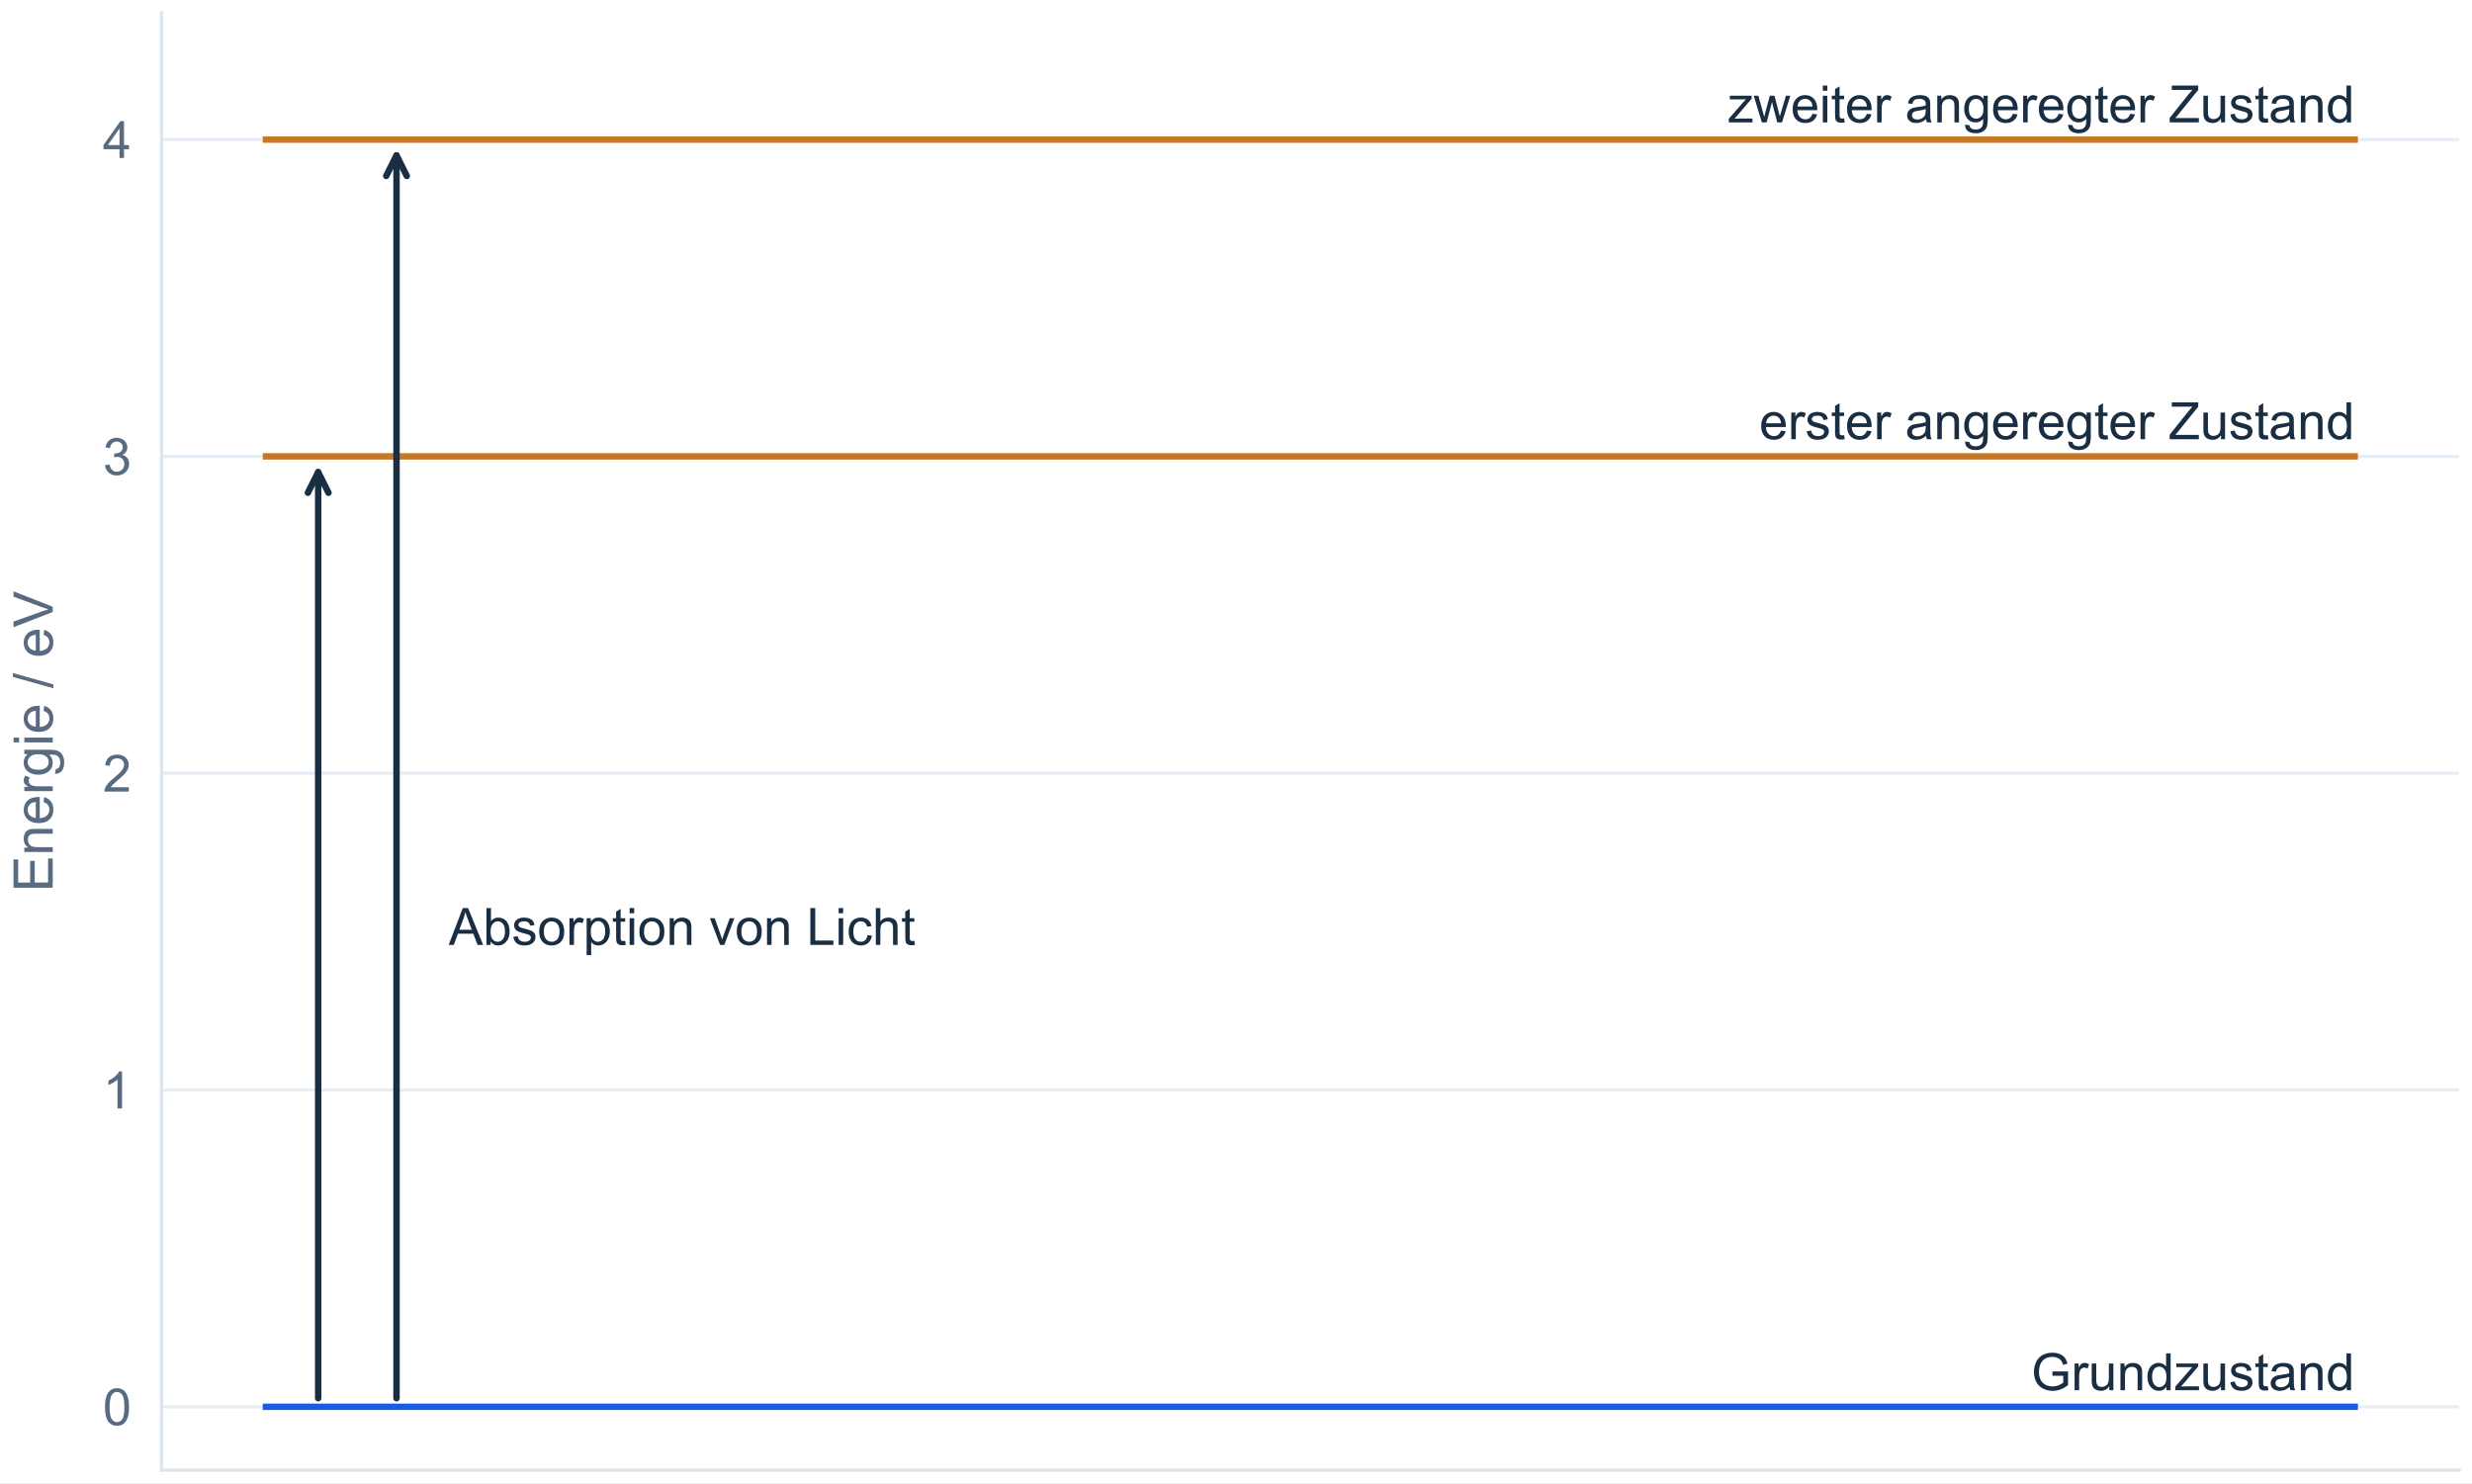
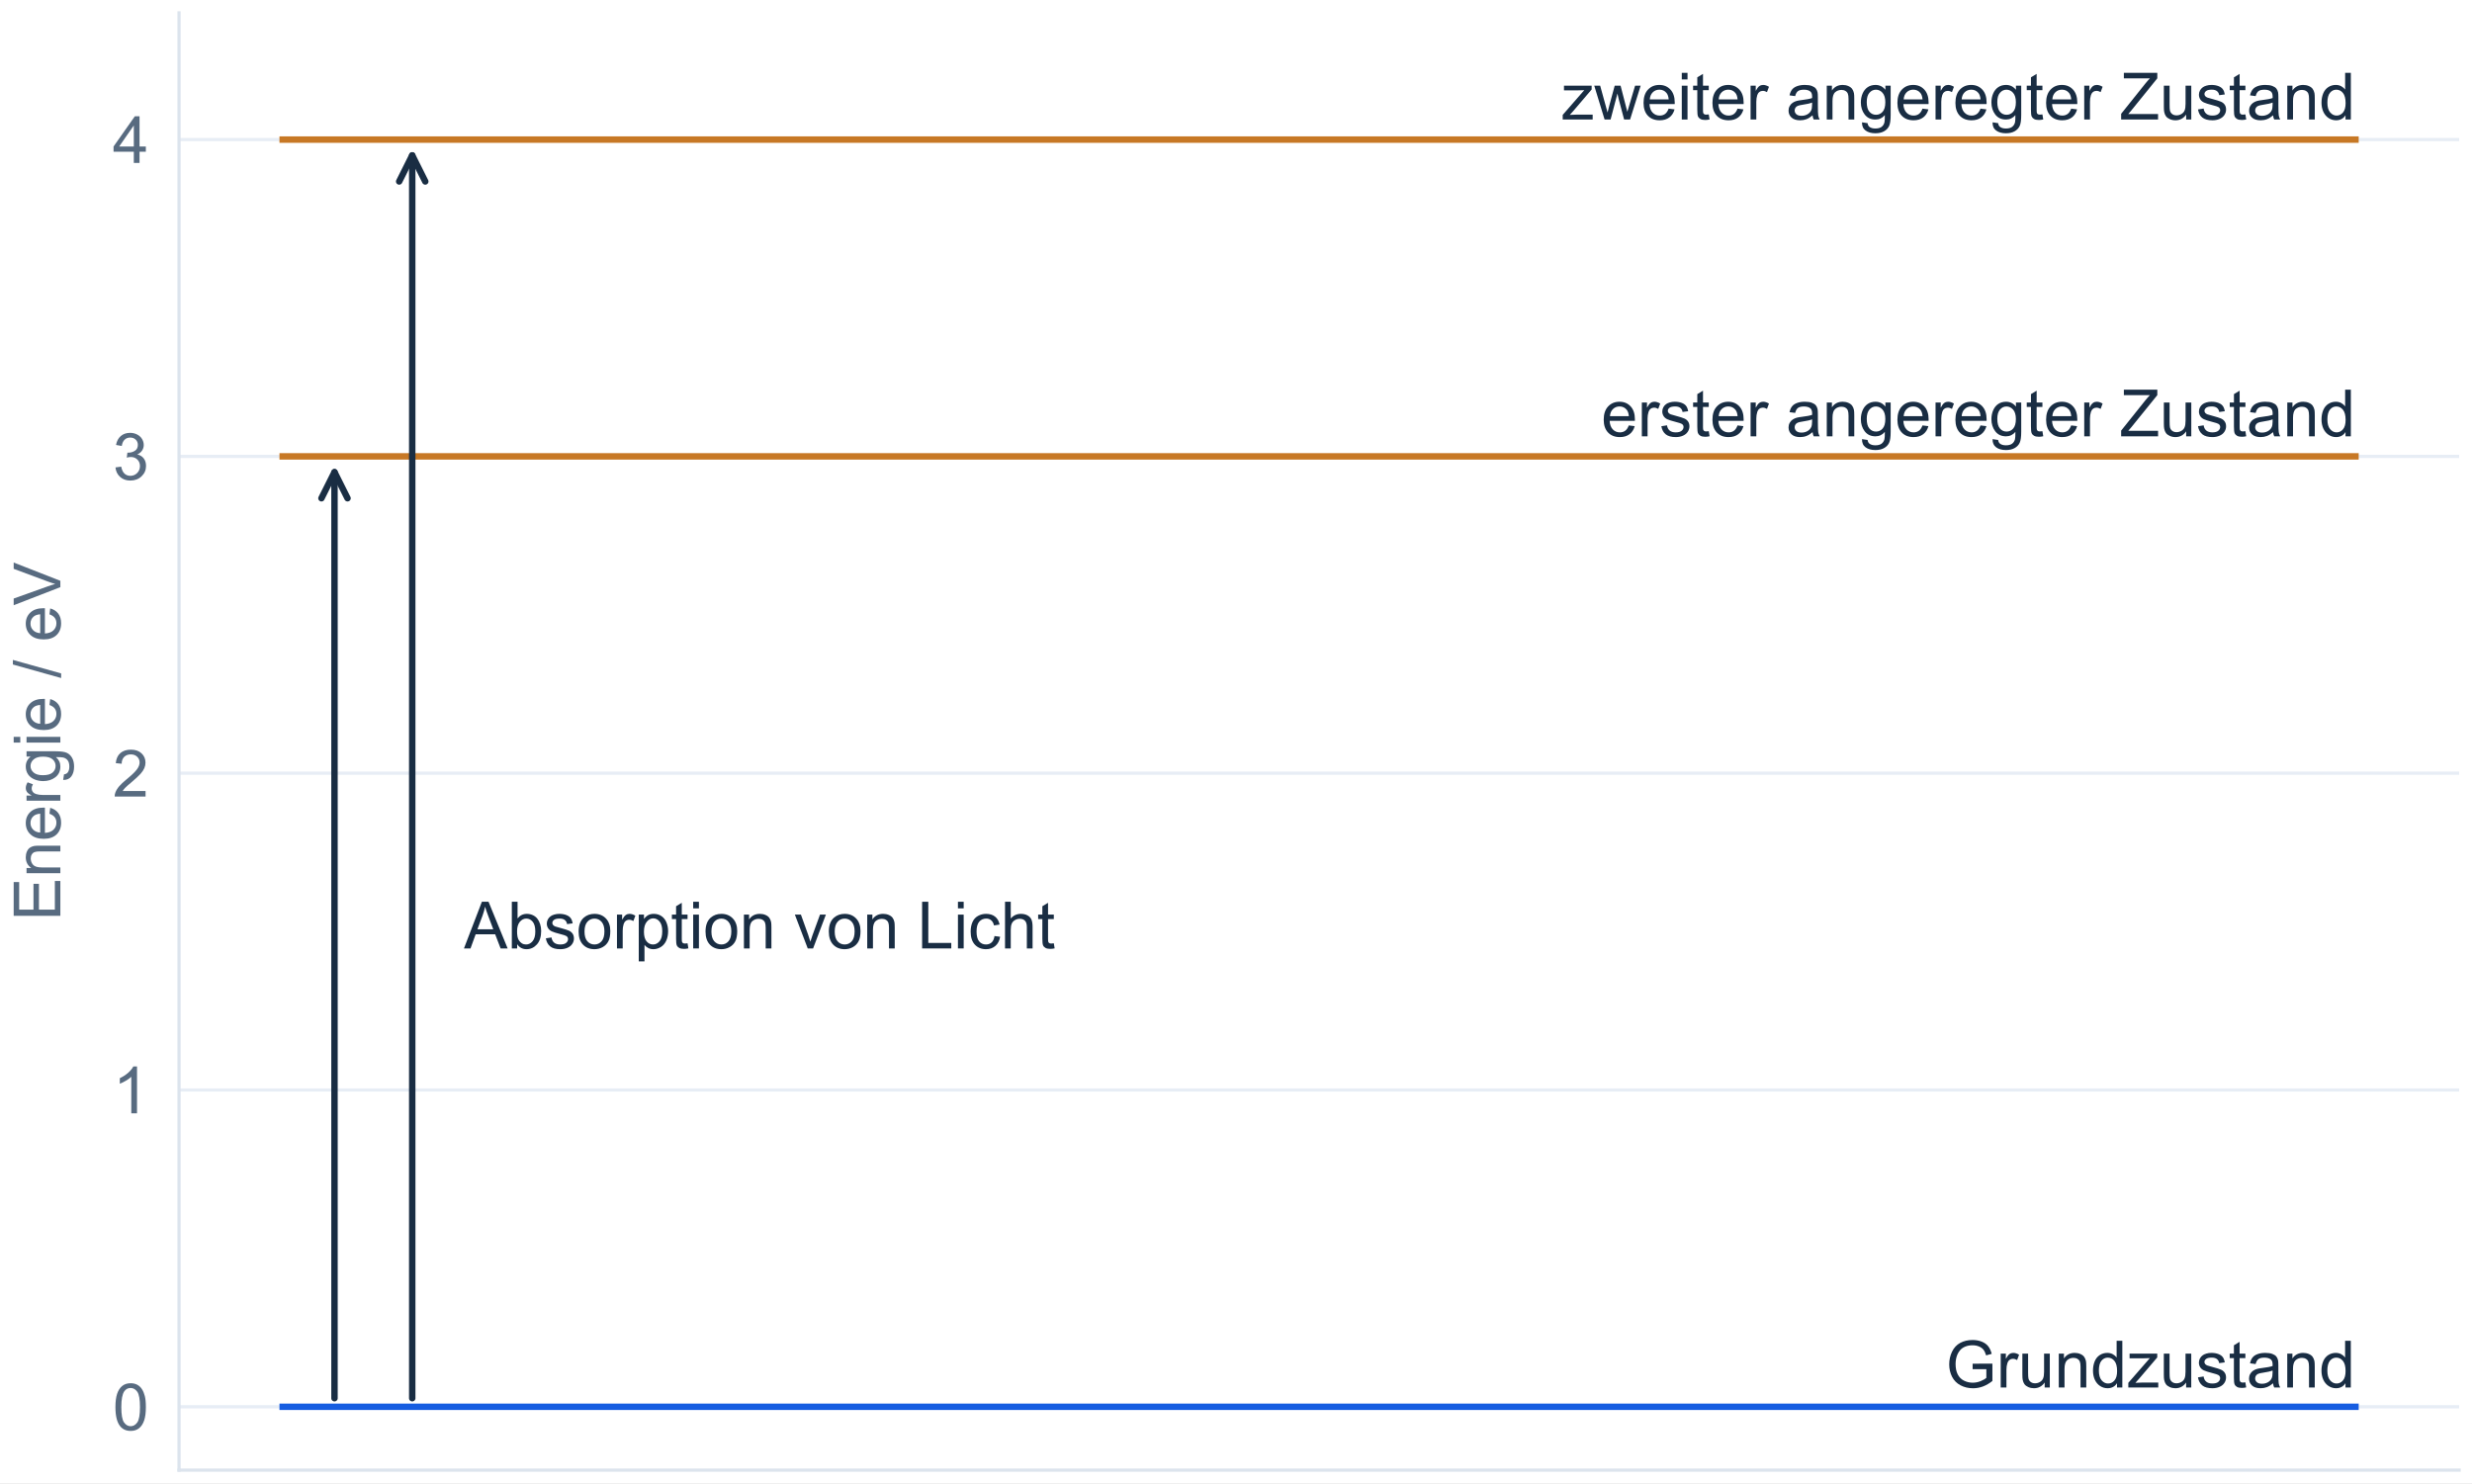
<svg xmlns="http://www.w3.org/2000/svg" xmlns:xlink="http://www.w3.org/1999/xlink" width="576pt" height="345.6pt" viewBox="0 0 576 345.6" version="1.1">
  <defs>
    <style type="text/css">*{stroke-linejoin: round; stroke-linecap: butt}</style>
  </defs>
  <g id="figure_1">
    <g id="patch_1">
      <path d="M 0 345.6  L 576 345.6  L 576 0  L 0 0  z " style="fill: #ffffff" />
    </g>
    <g id="axes_1">
      <g id="patch_2">
-         <path d="M 37.638 342.6  L 573 342.6  L 573 3  L 37.638 3  z " style="fill: #ffffff" />
+         <path d="M 41.717 342.6  L 573 342.6  L 573 3  L 41.717 3  z " style="fill: #ffffff" />
      </g>
      <g id="matplotlib.axis_1" />
      <g id="matplotlib.axis_2">
        <g id="ytick_1">
          <g id="line2d_1">
-             <path d="M 37.638 327.835  L 573 327.835  " clip-path="url(#pd93b054cde)" style="fill: none; stroke: #e7edf5; stroke-width: 0.75; stroke-linecap: square" />
+             <path d="M 41.717 327.835  L 573 327.835  " clip-path="url(#p097ab1eb0e)" style="fill: none; stroke: #e7edf5; stroke-width: 0.75; stroke-linecap: square" />
          </g>
          <g id="line2d_2" />
          <g id="text_1">
-             <g style="fill: #586b80" transform="translate(23.96532 332.1293) scale(0.12 -0.12)">
+             <g style="fill: #586b80" transform="translate(26.26449 333.2745) scale(0.152 -0.152)">
              <defs>
                <path id="ArialMT-30" d="M 266 2259  Q 266 3072 433 3567  Q 600 4063 929 4331  Q 1259 4600 1759 4600  Q 2128 4600 2406 4451  Q 2684 4303 2865 4023  Q 3047 3744 3150 3342  Q 3253 2941 3253 2259  Q 3253 1453 3087 958  Q 2922 463 2592 192  Q 2263 -78 1759 -78  Q 1097 -78 719 397  Q 266 969 266 2259  z M 844 2259  Q 844 1131 1108 757  Q 1372 384 1759 384  Q 2147 384 2411 759  Q 2675 1134 2675 2259  Q 2675 3391 2411 3762  Q 2147 4134 1753 4134  Q 1366 4134 1134 3806  Q 844 3388 844 2259  z " transform="scale(0.015625)" />
              </defs>
              <use xlink:href="#ArialMT-30" />
            </g>
          </g>
        </g>
        <g id="ytick_2">
          <g id="line2d_3">
-             <path d="M 37.638 254.009  L 573 254.009  " clip-path="url(#pd93b054cde)" style="fill: none; stroke: #e7edf5; stroke-width: 0.75; stroke-linecap: square" />
+             <path d="M 41.717 254.009  L 573 254.009  " clip-path="url(#p097ab1eb0e)" style="fill: none; stroke: #e7edf5; stroke-width: 0.75; stroke-linecap: square" />
          </g>
          <g id="line2d_4" />
          <g id="text_2">
-             <g style="fill: #586b80" transform="translate(23.96532 258.3033) scale(0.12 -0.12)">
+             <g style="fill: #586b80" transform="translate(26.26449 259.4485) scale(0.152 -0.152)">
              <defs>
                <path id="ArialMT-31" d="M 2384 0  L 1822 0  L 1822 3584  Q 1619 3391 1289 3197  Q 959 3003 697 2906  L 697 3450  Q 1169 3672 1522 3987  Q 1875 4303 2022 4600  L 2384 4600  L 2384 0  z " transform="scale(0.015625)" />
              </defs>
              <use xlink:href="#ArialMT-31" />
            </g>
          </g>
        </g>
        <g id="ytick_3">
          <g id="line2d_5">
-             <path d="M 37.638 180.183  L 573 180.183  " clip-path="url(#pd93b054cde)" style="fill: none; stroke: #e7edf5; stroke-width: 0.75; stroke-linecap: square" />
+             <path d="M 41.717 180.183  L 573 180.183  " clip-path="url(#p097ab1eb0e)" style="fill: none; stroke: #e7edf5; stroke-width: 0.75; stroke-linecap: square" />
          </g>
          <g id="line2d_6" />
          <g id="text_3">
-             <g style="fill: #586b80" transform="translate(23.96532 184.4773) scale(0.12 -0.12)">
+             <g style="fill: #586b80" transform="translate(26.26449 185.6225) scale(0.152 -0.152)">
              <defs>
                <path id="ArialMT-32" d="M 3222 541  L 3222 0  L 194 0  Q 188 203 259 391  Q 375 700 629 1000  Q 884 1300 1366 1694  Q 2113 2306 2375 2664  Q 2638 3022 2638 3341  Q 2638 3675 2398 3904  Q 2159 4134 1775 4134  Q 1369 4134 1125 3890  Q 881 3647 878 3216  L 300 3275  Q 359 3922 746 4261  Q 1134 4600 1788 4600  Q 2447 4600 2831 4234  Q 3216 3869 3216 3328  Q 3216 3053 3103 2787  Q 2991 2522 2730 2228  Q 2469 1934 1863 1422  Q 1356 997 1212 845  Q 1069 694 975 541  L 3222 541  z " transform="scale(0.015625)" />
              </defs>
              <use xlink:href="#ArialMT-32" />
            </g>
          </g>
        </g>
        <g id="ytick_4">
          <g id="line2d_7">
-             <path d="M 37.638 106.357  L 573 106.357  " clip-path="url(#pd93b054cde)" style="fill: none; stroke: #e7edf5; stroke-width: 0.75; stroke-linecap: square" />
+             <path d="M 41.717 106.357  L 573 106.357  " clip-path="url(#p097ab1eb0e)" style="fill: none; stroke: #e7edf5; stroke-width: 0.75; stroke-linecap: square" />
          </g>
          <g id="line2d_8" />
          <g id="text_4">
-             <g style="fill: #586b80" transform="translate(23.96532 110.6513) scale(0.12 -0.12)">
+             <g style="fill: #586b80" transform="translate(26.26449 111.7966) scale(0.152 -0.152)">
              <defs>
                <path id="ArialMT-33" d="M 269 1209  L 831 1284  Q 928 806 1161 595  Q 1394 384 1728 384  Q 2125 384 2398 659  Q 2672 934 2672 1341  Q 2672 1728 2419 1979  Q 2166 2231 1775 2231  Q 1616 2231 1378 2169  L 1441 2663  Q 1497 2656 1531 2656  Q 1891 2656 2178 2843  Q 2466 3031 2466 3422  Q 2466 3731 2256 3934  Q 2047 4138 1716 4138  Q 1388 4138 1169 3931  Q 950 3725 888 3313  L 325 3413  Q 428 3978 793 4289  Q 1159 4600 1703 4600  Q 2078 4600 2393 4439  Q 2709 4278 2876 4000  Q 3044 3722 3044 3409  Q 3044 3113 2884 2869  Q 2725 2625 2413 2481  Q 2819 2388 3044 2092  Q 3269 1797 3269 1353  Q 3269 753 2831 336  Q 2394 -81 1725 -81  Q 1122 -81 723 278  Q 325 638 269 1209  z " transform="scale(0.015625)" />
              </defs>
              <use xlink:href="#ArialMT-33" />
            </g>
          </g>
        </g>
        <g id="ytick_5">
          <g id="line2d_9">
-             <path d="M 37.638 32.531  L 573 32.531  " clip-path="url(#pd93b054cde)" style="fill: none; stroke: #e7edf5; stroke-width: 0.75; stroke-linecap: square" />
+             <path d="M 41.717 32.531  L 573 32.531  " clip-path="url(#p097ab1eb0e)" style="fill: none; stroke: #e7edf5; stroke-width: 0.75; stroke-linecap: square" />
          </g>
          <g id="line2d_10" />
          <g id="text_5">
-             <g style="fill: #586b80" transform="translate(23.96532 36.82532) scale(0.12 -0.12)">
+             <g style="fill: #586b80" transform="translate(26.26449 37.97057) scale(0.152 -0.152)">
              <defs>
                <path id="ArialMT-34" d="M 2069 0  L 2069 1097  L 81 1097  L 81 1613  L 2172 4581  L 2631 4581  L 2631 1613  L 3250 1613  L 3250 1097  L 2631 1097  L 2631 0  L 2069 0  z M 2069 1613  L 2069 3678  L 634 1613  L 2069 1613  z " transform="scale(0.015625)" />
              </defs>
              <use xlink:href="#ArialMT-34" />
            </g>
          </g>
        </g>
        <g id="text_6">
-           <g style="fill: #586b80" transform="translate(12.28184 207.8824) rotate(-90) scale(0.1275 -0.1275)">
+           <g style="fill: #586b80" transform="translate(14.06536 214.6238) rotate(-90) scale(0.152 -0.152)">
            <defs>
              <path id="ArialMT-45" d="M 506 0  L 506 4581  L 3819 4581  L 3819 4041  L 1113 4041  L 1113 2638  L 3647 2638  L 3647 2100  L 1113 2100  L 1113 541  L 3925 541  L 3925 0  L 506 0  z " transform="scale(0.015625)" />
              <path id="ArialMT-6e" d="M 422 0  L 422 3319  L 928 3319  L 928 2847  Q 1294 3394 1984 3394  Q 2284 3394 2536 3286  Q 2788 3178 2913 3003  Q 3038 2828 3088 2588  Q 3119 2431 3119 2041  L 3119 0  L 2556 0  L 2556 2019  Q 2556 2363 2490 2533  Q 2425 2703 2258 2804  Q 2091 2906 1866 2906  Q 1506 2906 1245 2678  Q 984 2450 984 1813  L 984 0  L 422 0  z " transform="scale(0.015625)" />
              <path id="ArialMT-65" d="M 2694 1069  L 3275 997  Q 3138 488 2766 206  Q 2394 -75 1816 -75  Q 1088 -75 661 373  Q 234 822 234 1631  Q 234 2469 665 2931  Q 1097 3394 1784 3394  Q 2450 3394 2872 2941  Q 3294 2488 3294 1666  Q 3294 1616 3291 1516  L 816 1516  Q 847 969 1125 678  Q 1403 388 1819 388  Q 2128 388 2347 550  Q 2566 713 2694 1069  z M 847 1978  L 2700 1978  Q 2663 2397 2488 2606  Q 2219 2931 1791 2931  Q 1403 2931 1139 2672  Q 875 2413 847 1978  z " transform="scale(0.015625)" />
              <path id="ArialMT-72" d="M 416 0  L 416 3319  L 922 3319  L 922 2816  Q 1116 3169 1280 3281  Q 1444 3394 1641 3394  Q 1925 3394 2219 3213  L 2025 2691  Q 1819 2813 1613 2813  Q 1428 2813 1281 2702  Q 1134 2591 1072 2394  Q 978 2094 978 1738  L 978 0  L 416 0  z " transform="scale(0.015625)" />
              <path id="ArialMT-67" d="M 319 -275  L 866 -356  Q 900 -609 1056 -725  Q 1266 -881 1628 -881  Q 2019 -881 2231 -725  Q 2444 -569 2519 -288  Q 2563 -116 2559 434  Q 2191 0 1641 0  Q 956 0 581 494  Q 206 988 206 1678  Q 206 2153 378 2554  Q 550 2956 876 3175  Q 1203 3394 1644 3394  Q 2231 3394 2613 2919  L 2613 3319  L 3131 3319  L 3131 450  Q 3131 -325 2973 -648  Q 2816 -972 2473 -1159  Q 2131 -1347 1631 -1347  Q 1038 -1347 672 -1080  Q 306 -813 319 -275  z M 784 1719  Q 784 1066 1043 766  Q 1303 466 1694 466  Q 2081 466 2343 764  Q 2606 1063 2606 1700  Q 2606 2309 2336 2618  Q 2066 2928 1684 2928  Q 1309 2928 1046 2623  Q 784 2319 784 1719  z " transform="scale(0.015625)" />
              <path id="ArialMT-69" d="M 425 3934  L 425 4581  L 988 4581  L 988 3934  L 425 3934  z M 425 0  L 425 3319  L 988 3319  L 988 0  L 425 0  z " transform="scale(0.015625)" />
              <path id="ArialMT-20" transform="scale(0.015625)" />
              <path id="ArialMT-2f" d="M 0 -78  L 1328 4659  L 1778 4659  L 453 -78  L 0 -78  z " transform="scale(0.015625)" />
              <path id="ArialMT-56" d="M 1803 0  L 28 4581  L 684 4581  L 1875 1253  Q 2019 853 2116 503  Q 2222 878 2363 1253  L 3600 4581  L 4219 4581  L 2425 0  L 1803 0  z " transform="scale(0.015625)" />
            </defs>
            <use xlink:href="#ArialMT-45" />
            <use xlink:href="#ArialMT-6e" transform="translate(66.69922 0)" />
            <use xlink:href="#ArialMT-65" transform="translate(122.3145 0)" />
            <use xlink:href="#ArialMT-72" transform="translate(177.9297 0)" />
            <use xlink:href="#ArialMT-67" transform="translate(211.2305 0)" />
            <use xlink:href="#ArialMT-69" transform="translate(266.8457 0)" />
            <use xlink:href="#ArialMT-65" transform="translate(289.0625 0)" />
            <use xlink:href="#ArialMT-20" transform="translate(344.6777 0)" />
            <use xlink:href="#ArialMT-2f" transform="translate(372.4609 0)" />
            <use xlink:href="#ArialMT-20" transform="translate(400.2441 0)" />
            <use xlink:href="#ArialMT-65" transform="translate(428.0273 0)" />
            <use xlink:href="#ArialMT-56" transform="translate(483.6426 0)" />
          </g>
        </g>
      </g>
      <g id="line2d_11">
-         <path d="M 61.973 327.835  L 548.665 327.835  " clip-path="url(#pd93b054cde)" style="fill: none; stroke: #165de1; stroke-width: 1.5; stroke-linecap: square" />
+         <path d="M 65.866 327.835  L 548.851 327.835  " clip-path="url(#p097ab1eb0e)" style="fill: none; stroke: #165de1; stroke-width: 1.5; stroke-linecap: square" />
      </g>
      <g id="line2d_12">
-         <path d="M 61.973 106.357  L 548.665 106.357  " clip-path="url(#pd93b054cde)" style="fill: none; stroke: #c77825; stroke-width: 1.5; stroke-linecap: square" />
+         <path d="M 65.866 106.357  L 548.851 106.357  " clip-path="url(#p097ab1eb0e)" style="fill: none; stroke: #c77825; stroke-width: 1.5; stroke-linecap: square" />
      </g>
      <g id="line2d_13">
-         <path d="M 61.973 32.531  L 548.665 32.531  " clip-path="url(#pd93b054cde)" style="fill: none; stroke: #c77825; stroke-width: 1.5; stroke-linecap: square" />
+         <path d="M 65.866 32.531  L 548.851 32.531  " clip-path="url(#p097ab1eb0e)" style="fill: none; stroke: #c77825; stroke-width: 1.5; stroke-linecap: square" />
      </g>
      <g id="patch_3">
-         <path d="M 37.638 342.6  L 37.638 3  " style="fill: none; stroke: #dce4ed; stroke-width: 0.75; stroke-linejoin: miter; stroke-linecap: square" />
+         <path d="M 41.717 342.6  L 41.717 3  " style="fill: none; stroke: #dce4ed; stroke-width: 0.75; stroke-linejoin: miter; stroke-linecap: square" />
      </g>
      <g id="patch_4">
-         <path d="M 37.638 342.6  L 573 342.6  " style="fill: none; stroke: #dce4ed; stroke-width: 0.75; stroke-linejoin: miter; stroke-linecap: square" />
+         <path d="M 41.717 342.6  L 573 342.6  " style="fill: none; stroke: #dce4ed; stroke-width: 0.75; stroke-linejoin: miter; stroke-linecap: square" />
      </g>
      <g id="text_7">
-         <g style="fill: #192d43" transform="translate(473.2902 323.973) scale(0.12 -0.12)">
+         <g style="fill: #192d43" transform="translate(453.3755 323.337) scale(0.152 -0.152)">
          <defs>
            <path id="ArialMT-47" d="M 2638 1797  L 2638 2334  L 4578 2338  L 4578 638  Q 4131 281 3656 101  Q 3181 -78 2681 -78  Q 2006 -78 1454 211  Q 903 500 622 1047  Q 341 1594 341 2269  Q 341 2938 620 3517  Q 900 4097 1425 4378  Q 1950 4659 2634 4659  Q 3131 4659 3532 4498  Q 3934 4338 4162 4050  Q 4391 3763 4509 3300  L 3963 3150  Q 3859 3500 3706 3700  Q 3553 3900 3268 4020  Q 2984 4141 2638 4141  Q 2222 4141 1919 4014  Q 1616 3888 1430 3681  Q 1244 3475 1141 3228  Q 966 2803 966 2306  Q 966 1694 1177 1281  Q 1388 869 1791 669  Q 2194 469 2647 469  Q 3041 469 3416 620  Q 3791 772 3984 944  L 3984 1797  L 2638 1797  z " transform="scale(0.015625)" />
            <path id="ArialMT-75" d="M 2597 0  L 2597 488  Q 2209 -75 1544 -75  Q 1250 -75 995 37  Q 741 150 617 320  Q 494 491 444 738  Q 409 903 409 1263  L 409 3319  L 972 3319  L 972 1478  Q 972 1038 1006 884  Q 1059 663 1231 536  Q 1403 409 1656 409  Q 1909 409 2131 539  Q 2353 669 2445 892  Q 2538 1116 2538 1541  L 2538 3319  L 3100 3319  L 3100 0  L 2597 0  z " transform="scale(0.015625)" />
            <path id="ArialMT-64" d="M 2575 0  L 2575 419  Q 2259 -75 1647 -75  Q 1250 -75 917 144  Q 584 363 401 755  Q 219 1147 219 1656  Q 219 2153 384 2558  Q 550 2963 881 3178  Q 1213 3394 1622 3394  Q 1922 3394 2156 3267  Q 2391 3141 2538 2938  L 2538 4581  L 3097 4581  L 3097 0  L 2575 0  z M 797 1656  Q 797 1019 1065 703  Q 1334 388 1700 388  Q 2069 388 2326 689  Q 2584 991 2584 1609  Q 2584 2291 2321 2609  Q 2059 2928 1675 2928  Q 1300 2928 1048 2622  Q 797 2316 797 1656  z " transform="scale(0.015625)" />
            <path id="ArialMT-7a" d="M 125 0  L 125 456  L 2238 2881  Q 1878 2863 1603 2863  L 250 2863  L 250 3319  L 2963 3319  L 2963 2947  L 1166 841  L 819 456  Q 1197 484 1528 484  L 3063 484  L 3063 0  L 125 0  z " transform="scale(0.015625)" />
            <path id="ArialMT-73" d="M 197 991  L 753 1078  Q 800 744 1014 566  Q 1228 388 1613 388  Q 2000 388 2187 545  Q 2375 703 2375 916  Q 2375 1106 2209 1216  Q 2094 1291 1634 1406  Q 1016 1563 777 1677  Q 538 1791 414 1992  Q 291 2194 291 2438  Q 291 2659 392 2848  Q 494 3038 669 3163  Q 800 3259 1026 3326  Q 1253 3394 1513 3394  Q 1903 3394 2198 3281  Q 2494 3169 2634 2976  Q 2775 2784 2828 2463  L 2278 2388  Q 2241 2644 2061 2787  Q 1881 2931 1553 2931  Q 1166 2931 1000 2803  Q 834 2675 834 2503  Q 834 2394 903 2306  Q 972 2216 1119 2156  Q 1203 2125 1616 2013  Q 2213 1853 2448 1751  Q 2684 1650 2818 1456  Q 2953 1263 2953 975  Q 2953 694 2789 445  Q 2625 197 2315 61  Q 2006 -75 1616 -75  Q 969 -75 630 194  Q 291 463 197 991  z " transform="scale(0.015625)" />
            <path id="ArialMT-74" d="M 1650 503  L 1731 6  Q 1494 -44 1306 -44  Q 1000 -44 831 53  Q 663 150 594 308  Q 525 466 525 972  L 525 2881  L 113 2881  L 113 3319  L 525 3319  L 525 4141  L 1084 4478  L 1084 3319  L 1650 3319  L 1650 2881  L 1084 2881  L 1084 941  Q 1084 700 1114 631  Q 1144 563 1211 522  Q 1278 481 1403 481  Q 1497 481 1650 503  z " transform="scale(0.015625)" />
            <path id="ArialMT-61" d="M 2588 409  Q 2275 144 1986 34  Q 1697 -75 1366 -75  Q 819 -75 525 192  Q 231 459 231 875  Q 231 1119 342 1320  Q 453 1522 633 1644  Q 813 1766 1038 1828  Q 1203 1872 1538 1913  Q 2219 1994 2541 2106  Q 2544 2222 2544 2253  Q 2544 2597 2384 2738  Q 2169 2928 1744 2928  Q 1347 2928 1158 2789  Q 969 2650 878 2297  L 328 2372  Q 403 2725 575 2942  Q 747 3159 1072 3276  Q 1397 3394 1825 3394  Q 2250 3394 2515 3294  Q 2781 3194 2906 3042  Q 3031 2891 3081 2659  Q 3109 2516 3109 2141  L 3109 1391  Q 3109 606 3145 398  Q 3181 191 3288 0  L 2700 0  Q 2613 175 2588 409  z M 2541 1666  Q 2234 1541 1622 1453  Q 1275 1403 1131 1340  Q 988 1278 909 1158  Q 831 1038 831 891  Q 831 666 1001 516  Q 1172 366 1500 366  Q 1825 366 2078 508  Q 2331 650 2450 897  Q 2541 1088 2541 1459  L 2541 1666  z " transform="scale(0.015625)" />
          </defs>
          <use xlink:href="#ArialMT-47" />
          <use xlink:href="#ArialMT-72" transform="translate(77.7832 0)" />
          <use xlink:href="#ArialMT-75" transform="translate(111.084 0)" />
          <use xlink:href="#ArialMT-6e" transform="translate(166.6992 0)" />
          <use xlink:href="#ArialMT-64" transform="translate(222.3145 0)" />
          <use xlink:href="#ArialMT-7a" transform="translate(277.9297 0)" />
          <use xlink:href="#ArialMT-75" transform="translate(327.9297 0)" />
          <use xlink:href="#ArialMT-73" transform="translate(383.5449 0)" />
          <use xlink:href="#ArialMT-74" transform="translate(433.5449 0)" />
          <use xlink:href="#ArialMT-61" transform="translate(461.3281 0)" />
          <use xlink:href="#ArialMT-6e" transform="translate(516.9434 0)" />
          <use xlink:href="#ArialMT-64" transform="translate(572.5586 0)" />
        </g>
      </g>
      <g id="text_8">
-         <g style="fill: #192d43" transform="translate(409.9339 102.3545) scale(0.12 -0.12)">
+         <g style="fill: #192d43" transform="translate(373.1243 101.681) scale(0.152 -0.152)">
          <defs>
            <path id="ArialMT-5a" d="M 128 0  L 128 563  L 2475 3497  Q 2725 3809 2950 4041  L 394 4041  L 394 4581  L 3675 4581  L 3675 4041  L 1103 863  L 825 541  L 3750 541  L 3750 0  L 128 0  z " transform="scale(0.015625)" />
          </defs>
          <use xlink:href="#ArialMT-65" />
          <use xlink:href="#ArialMT-72" transform="translate(55.61523 0)" />
          <use xlink:href="#ArialMT-73" transform="translate(88.91602 0)" />
          <use xlink:href="#ArialMT-74" transform="translate(138.916 0)" />
          <use xlink:href="#ArialMT-65" transform="translate(166.6992 0)" />
          <use xlink:href="#ArialMT-72" transform="translate(222.3145 0)" />
          <use xlink:href="#ArialMT-20" transform="translate(255.6152 0)" />
          <use xlink:href="#ArialMT-61" transform="translate(283.3984 0)" />
          <use xlink:href="#ArialMT-6e" transform="translate(339.0137 0)" />
          <use xlink:href="#ArialMT-67" transform="translate(394.6289 0)" />
          <use xlink:href="#ArialMT-65" transform="translate(450.2441 0)" />
          <use xlink:href="#ArialMT-72" transform="translate(505.8594 0)" />
          <use xlink:href="#ArialMT-65" transform="translate(539.1602 0)" />
          <use xlink:href="#ArialMT-67" transform="translate(594.7754 0)" />
          <use xlink:href="#ArialMT-74" transform="translate(650.3906 0)" />
          <use xlink:href="#ArialMT-65" transform="translate(678.1738 0)" />
          <use xlink:href="#ArialMT-72" transform="translate(733.7891 0)" />
          <use xlink:href="#ArialMT-20" transform="translate(767.0898 0)" />
          <use xlink:href="#ArialMT-5a" transform="translate(794.873 0)" />
          <use xlink:href="#ArialMT-75" transform="translate(855.957 0)" />
          <use xlink:href="#ArialMT-73" transform="translate(911.5723 0)" />
          <use xlink:href="#ArialMT-74" transform="translate(961.5723 0)" />
          <use xlink:href="#ArialMT-61" transform="translate(989.3555 0)" />
          <use xlink:href="#ArialMT-6e" transform="translate(1044.971 0)" />
          <use xlink:href="#ArialMT-64" transform="translate(1100.586 0)" />
        </g>
      </g>
      <g id="text_9">
-         <g style="fill: #192d43" transform="translate(402.597 28.52849) scale(0.12 -0.12)">
+         <g style="fill: #192d43" transform="translate(363.8309 27.85499) scale(0.152 -0.152)">
          <defs>
            <path id="ArialMT-77" d="M 1034 0  L 19 3319  L 600 3319  L 1128 1403  L 1325 691  Q 1338 744 1497 1375  L 2025 3319  L 2603 3319  L 3100 1394  L 3266 759  L 3456 1400  L 4025 3319  L 4572 3319  L 3534 0  L 2950 0  L 2422 1988  L 2294 2553  L 1622 0  L 1034 0  z " transform="scale(0.015625)" />
          </defs>
          <use xlink:href="#ArialMT-7a" />
          <use xlink:href="#ArialMT-77" transform="translate(50 0)" />
          <use xlink:href="#ArialMT-65" transform="translate(122.2168 0)" />
          <use xlink:href="#ArialMT-69" transform="translate(177.832 0)" />
          <use xlink:href="#ArialMT-74" transform="translate(200.0488 0)" />
          <use xlink:href="#ArialMT-65" transform="translate(227.832 0)" />
          <use xlink:href="#ArialMT-72" transform="translate(283.4473 0)" />
          <use xlink:href="#ArialMT-20" transform="translate(316.748 0)" />
          <use xlink:href="#ArialMT-61" transform="translate(344.5312 0)" />
          <use xlink:href="#ArialMT-6e" transform="translate(400.1465 0)" />
          <use xlink:href="#ArialMT-67" transform="translate(455.7617 0)" />
          <use xlink:href="#ArialMT-65" transform="translate(511.377 0)" />
          <use xlink:href="#ArialMT-72" transform="translate(566.9922 0)" />
          <use xlink:href="#ArialMT-65" transform="translate(600.293 0)" />
          <use xlink:href="#ArialMT-67" transform="translate(655.9082 0)" />
          <use xlink:href="#ArialMT-74" transform="translate(711.5234 0)" />
          <use xlink:href="#ArialMT-65" transform="translate(739.3066 0)" />
          <use xlink:href="#ArialMT-72" transform="translate(794.9219 0)" />
          <use xlink:href="#ArialMT-20" transform="translate(828.2227 0)" />
          <use xlink:href="#ArialMT-5a" transform="translate(856.0059 0)" />
          <use xlink:href="#ArialMT-75" transform="translate(917.0898 0)" />
          <use xlink:href="#ArialMT-73" transform="translate(972.7051 0)" />
          <use xlink:href="#ArialMT-74" transform="translate(1022.705 0)" />
          <use xlink:href="#ArialMT-61" transform="translate(1050.488 0)" />
          <use xlink:href="#ArialMT-6e" transform="translate(1106.104 0)" />
          <use xlink:href="#ArialMT-64" transform="translate(1161.719 0)" />
        </g>
      </g>
      <g id="patch_5">
-         <path d="M 74.14 325.837  Q 74.14 217.097 74.14 110.033  " style="fill: none; stroke: #192d43; stroke-width: 1.5; stroke-linecap: round" />
-         <path d="M 71.74 114.833  L 74.14 110.033  L 76.54 114.833  " style="fill: none; stroke: #192d43; stroke-width: 1.5; stroke-linecap: round" />
+         <path d="M 77.941 325.837  Q 77.941 217.097 77.941 110.033  " style="fill: none; stroke: #192d43; stroke-width: 1.5; stroke-linecap: round" />
+         <path d="M 74.901 116.113  L 77.941 110.033  L 80.981 116.113  " style="fill: none; stroke: #192d43; stroke-width: 1.5; stroke-linecap: round" />
      </g>
      <g id="patch_6">
-         <path d="M 92.391 325.838  Q 92.391 180.185 92.391 36.208  " style="fill: none; stroke: #192d43; stroke-width: 1.5; stroke-linecap: round" />
-         <path d="M 89.991 41.008  L 92.391 36.208  L 94.791 41.008  " style="fill: none; stroke: #192d43; stroke-width: 1.5; stroke-linecap: round" />
+         <path d="M 96.053 325.838  Q 96.053 180.185 96.053 36.208  " style="fill: none; stroke: #192d43; stroke-width: 1.5; stroke-linecap: round" />
+         <path d="M 93.013 42.288  L 96.053 36.208  L 99.093 42.288  " style="fill: none; stroke: #192d43; stroke-width: 1.5; stroke-linecap: round" />
      </g>
      <g id="text_10">
-         <g style="fill: #192d43" transform="translate(104.5586 220.1978) scale(0.12 -0.12)">
+         <g style="fill: #192d43" transform="translate(108.1274 221.025) scale(0.152 -0.152)">
          <defs>
            <path id="ArialMT-41" d="M -9 0  L 1750 4581  L 2403 4581  L 4278 0  L 3588 0  L 3053 1388  L 1138 1388  L 634 0  L -9 0  z M 1313 1881  L 2866 1881  L 2388 3150  Q 2169 3728 2063 4100  Q 1975 3659 1816 3225  L 1313 1881  z " transform="scale(0.015625)" />
            <path id="ArialMT-62" d="M 941 0  L 419 0  L 419 4581  L 981 4581  L 981 2947  Q 1338 3394 1891 3394  Q 2197 3394 2470 3270  Q 2744 3147 2920 2923  Q 3097 2700 3197 2384  Q 3297 2069 3297 1709  Q 3297 856 2875 390  Q 2453 -75 1863 -75  Q 1275 -75 941 416  L 941 0  z M 934 1684  Q 934 1088 1097 822  Q 1363 388 1816 388  Q 2184 388 2453 708  Q 2722 1028 2722 1663  Q 2722 2313 2464 2622  Q 2206 2931 1841 2931  Q 1472 2931 1203 2611  Q 934 2291 934 1684  z " transform="scale(0.015625)" />
            <path id="ArialMT-6f" d="M 213 1659  Q 213 2581 725 3025  Q 1153 3394 1769 3394  Q 2453 3394 2887 2945  Q 3322 2497 3322 1706  Q 3322 1066 3130 698  Q 2938 331 2570 128  Q 2203 -75 1769 -75  Q 1072 -75 642 372  Q 213 819 213 1659  z M 791 1659  Q 791 1022 1069 705  Q 1347 388 1769 388  Q 2188 388 2466 706  Q 2744 1025 2744 1678  Q 2744 2294 2464 2611  Q 2184 2928 1769 2928  Q 1347 2928 1069 2612  Q 791 2297 791 1659  z " transform="scale(0.015625)" />
            <path id="ArialMT-70" d="M 422 -1272  L 422 3319  L 934 3319  L 934 2888  Q 1116 3141 1344 3267  Q 1572 3394 1897 3394  Q 2322 3394 2647 3175  Q 2972 2956 3137 2557  Q 3303 2159 3303 1684  Q 3303 1175 3120 767  Q 2938 359 2589 142  Q 2241 -75 1856 -75  Q 1575 -75 1351 44  Q 1128 163 984 344  L 984 -1272  L 422 -1272  z M 931 1641  Q 931 1000 1190 694  Q 1450 388 1819 388  Q 2194 388 2461 705  Q 2728 1022 2728 1688  Q 2728 2322 2467 2637  Q 2206 2953 1844 2953  Q 1484 2953 1207 2617  Q 931 2281 931 1641  z " transform="scale(0.015625)" />
            <path id="ArialMT-76" d="M 1344 0  L 81 3319  L 675 3319  L 1388 1331  Q 1503 1009 1600 663  Q 1675 925 1809 1294  L 2547 3319  L 3125 3319  L 1869 0  L 1344 0  z " transform="scale(0.015625)" />
            <path id="ArialMT-4c" d="M 469 0  L 469 4581  L 1075 4581  L 1075 541  L 3331 541  L 3331 0  L 469 0  z " transform="scale(0.015625)" />
            <path id="ArialMT-63" d="M 2588 1216  L 3141 1144  Q 3050 572 2676 248  Q 2303 -75 1759 -75  Q 1078 -75 664 370  Q 250 816 250 1647  Q 250 2184 428 2587  Q 606 2991 970 3192  Q 1334 3394 1763 3394  Q 2303 3394 2647 3120  Q 2991 2847 3088 2344  L 2541 2259  Q 2463 2594 2264 2762  Q 2066 2931 1784 2931  Q 1359 2931 1093 2626  Q 828 2322 828 1663  Q 828 994 1084 691  Q 1341 388 1753 388  Q 2084 388 2306 591  Q 2528 794 2588 1216  z " transform="scale(0.015625)" />
            <path id="ArialMT-68" d="M 422 0  L 422 4581  L 984 4581  L 984 2938  Q 1378 3394 1978 3394  Q 2347 3394 2619 3248  Q 2891 3103 3008 2847  Q 3125 2591 3125 2103  L 3125 0  L 2563 0  L 2563 2103  Q 2563 2525 2380 2717  Q 2197 2909 1863 2909  Q 1613 2909 1392 2779  Q 1172 2650 1078 2428  Q 984 2206 984 1816  L 984 0  L 422 0  z " transform="scale(0.015625)" />
          </defs>
          <use xlink:href="#ArialMT-41" />
          <use xlink:href="#ArialMT-62" transform="translate(66.69922 0)" />
          <use xlink:href="#ArialMT-73" transform="translate(122.3145 0)" />
          <use xlink:href="#ArialMT-6f" transform="translate(172.3145 0)" />
          <use xlink:href="#ArialMT-72" transform="translate(227.9297 0)" />
          <use xlink:href="#ArialMT-70" transform="translate(261.2305 0)" />
          <use xlink:href="#ArialMT-74" transform="translate(316.8457 0)" />
          <use xlink:href="#ArialMT-69" transform="translate(344.6289 0)" />
          <use xlink:href="#ArialMT-6f" transform="translate(366.8457 0)" />
          <use xlink:href="#ArialMT-6e" transform="translate(422.4609 0)" />
          <use xlink:href="#ArialMT-20" transform="translate(478.0762 0)" />
          <use xlink:href="#ArialMT-76" transform="translate(505.8594 0)" />
          <use xlink:href="#ArialMT-6f" transform="translate(555.8594 0)" />
          <use xlink:href="#ArialMT-6e" transform="translate(611.4746 0)" />
          <use xlink:href="#ArialMT-20" transform="translate(667.0898 0)" />
          <use xlink:href="#ArialMT-4c" transform="translate(694.873 0)" />
          <use xlink:href="#ArialMT-69" transform="translate(750.4883 0)" />
          <use xlink:href="#ArialMT-63" transform="translate(772.7051 0)" />
          <use xlink:href="#ArialMT-68" transform="translate(822.7051 0)" />
          <use xlink:href="#ArialMT-74" transform="translate(878.3203 0)" />
        </g>
      </g>
    </g>
  </g>
  <defs>
-     <clipPath id="pd93b054cde">
-       <rect x="37.638" y="3" width="535.361" height="339.6" />
+     <clipPath id="p097ab1eb0e">
+       <rect x="41.717" y="3" width="531.283" height="339.6" />
    </clipPath>
  </defs>
</svg>
